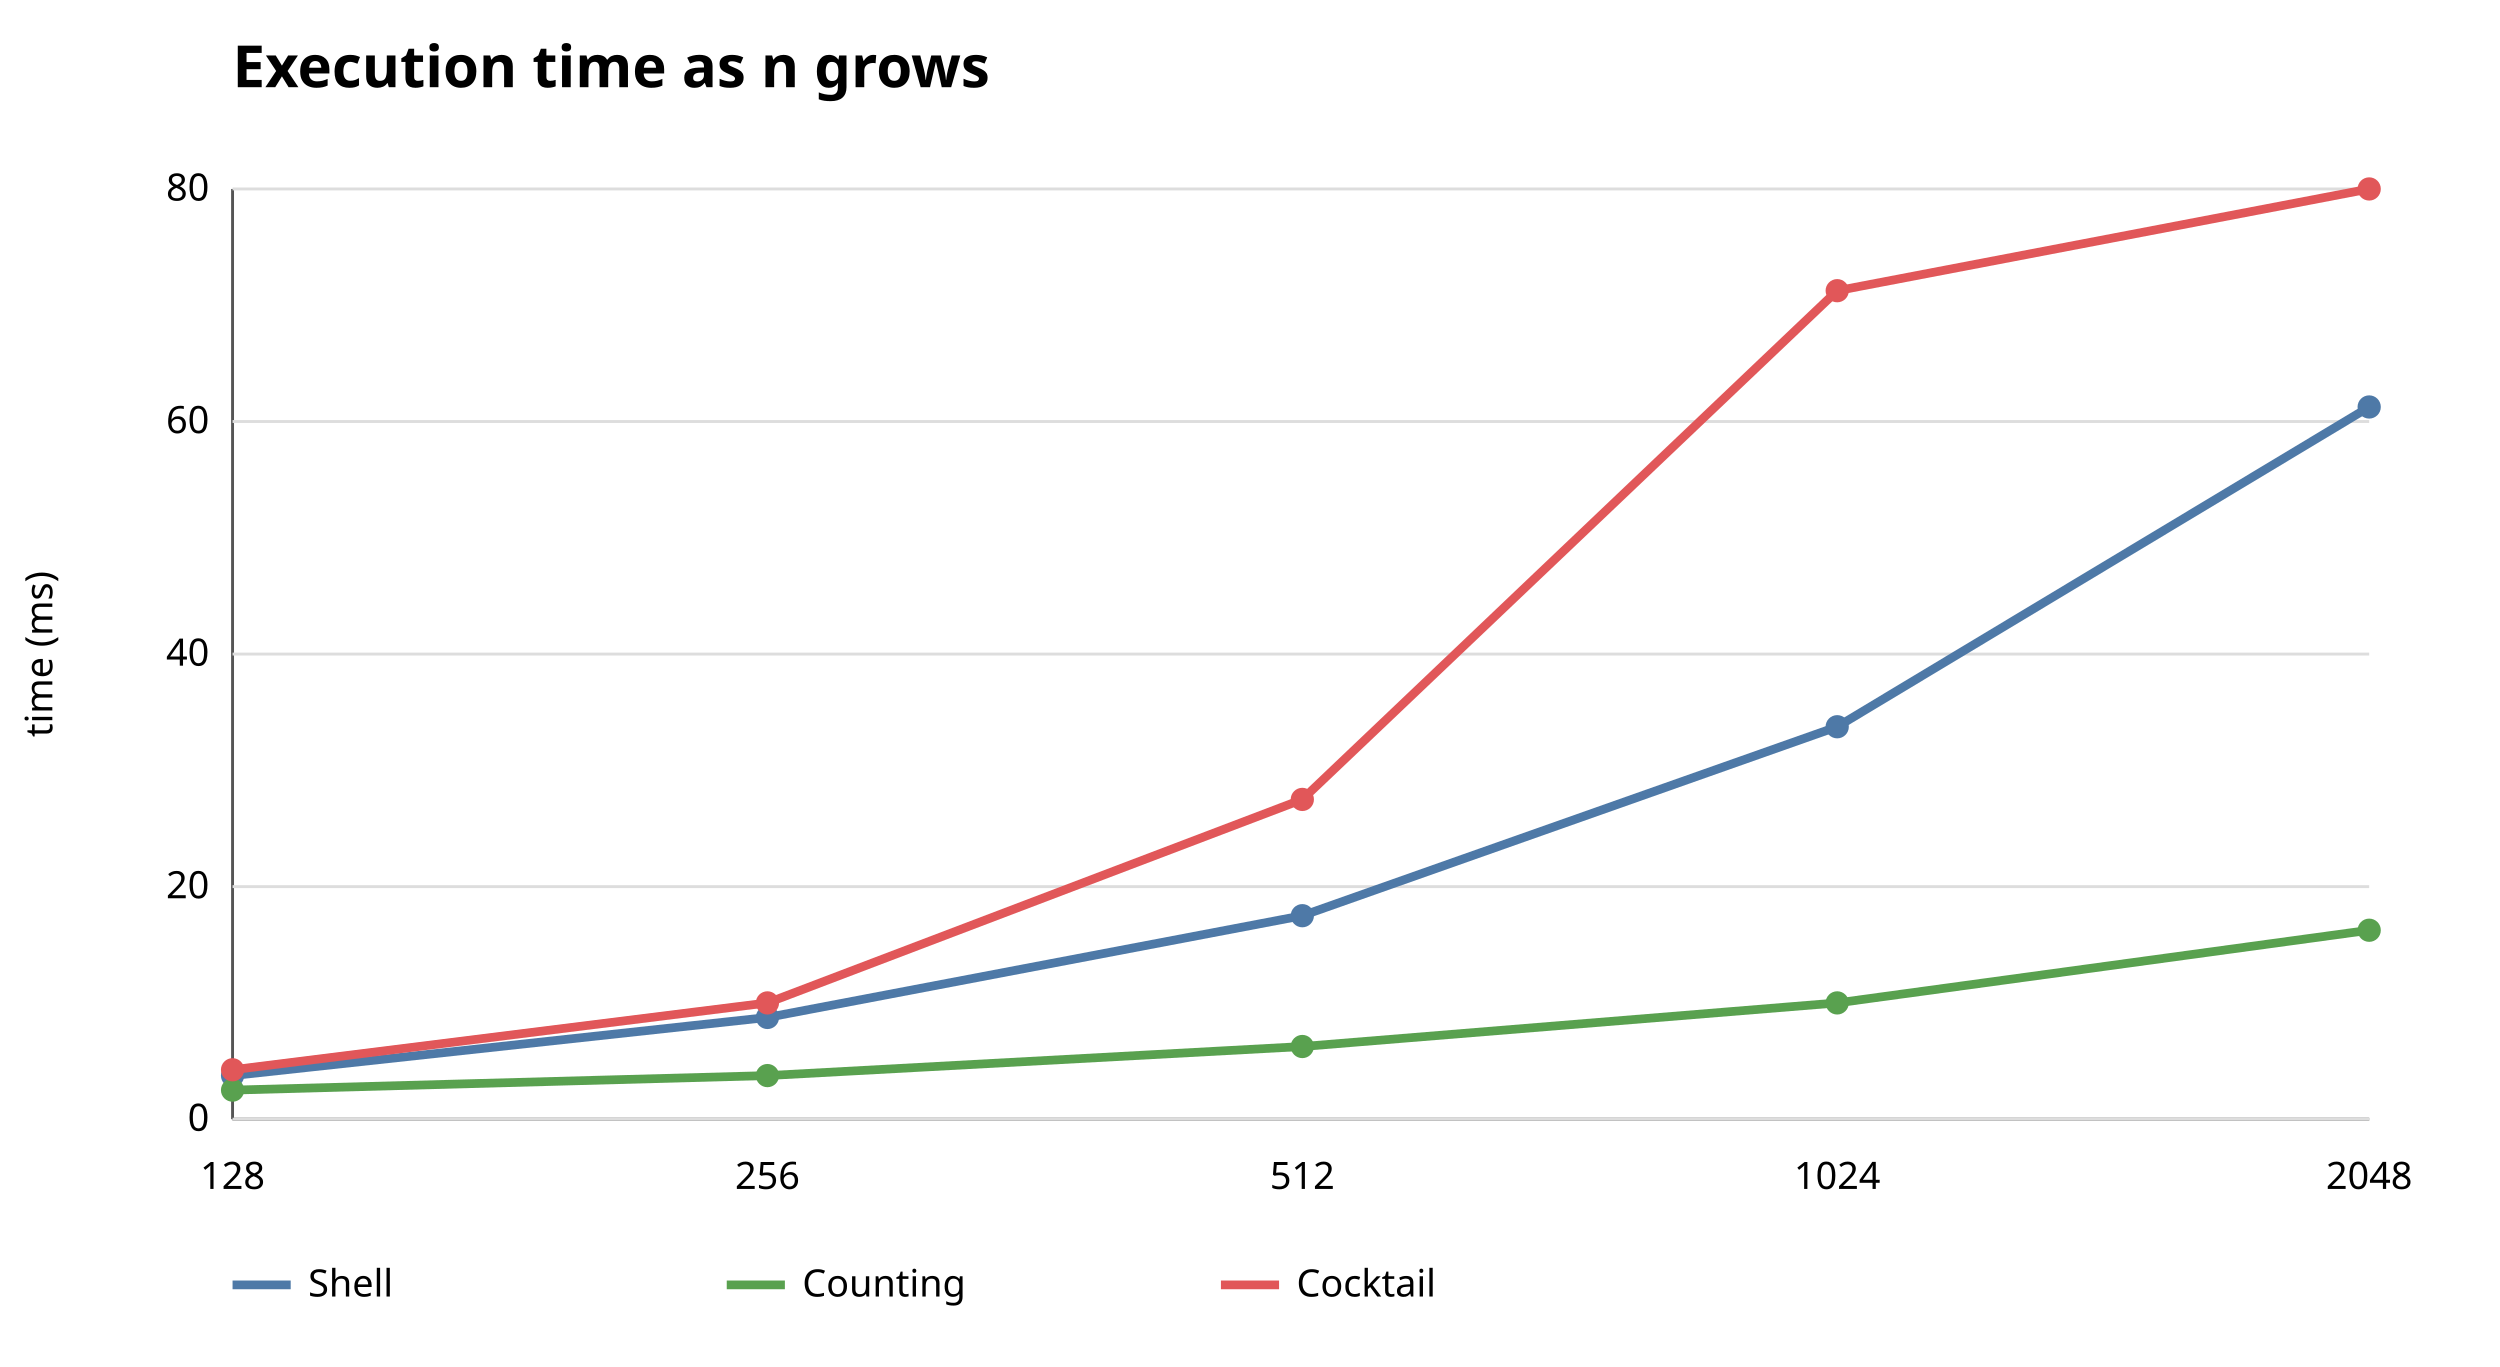
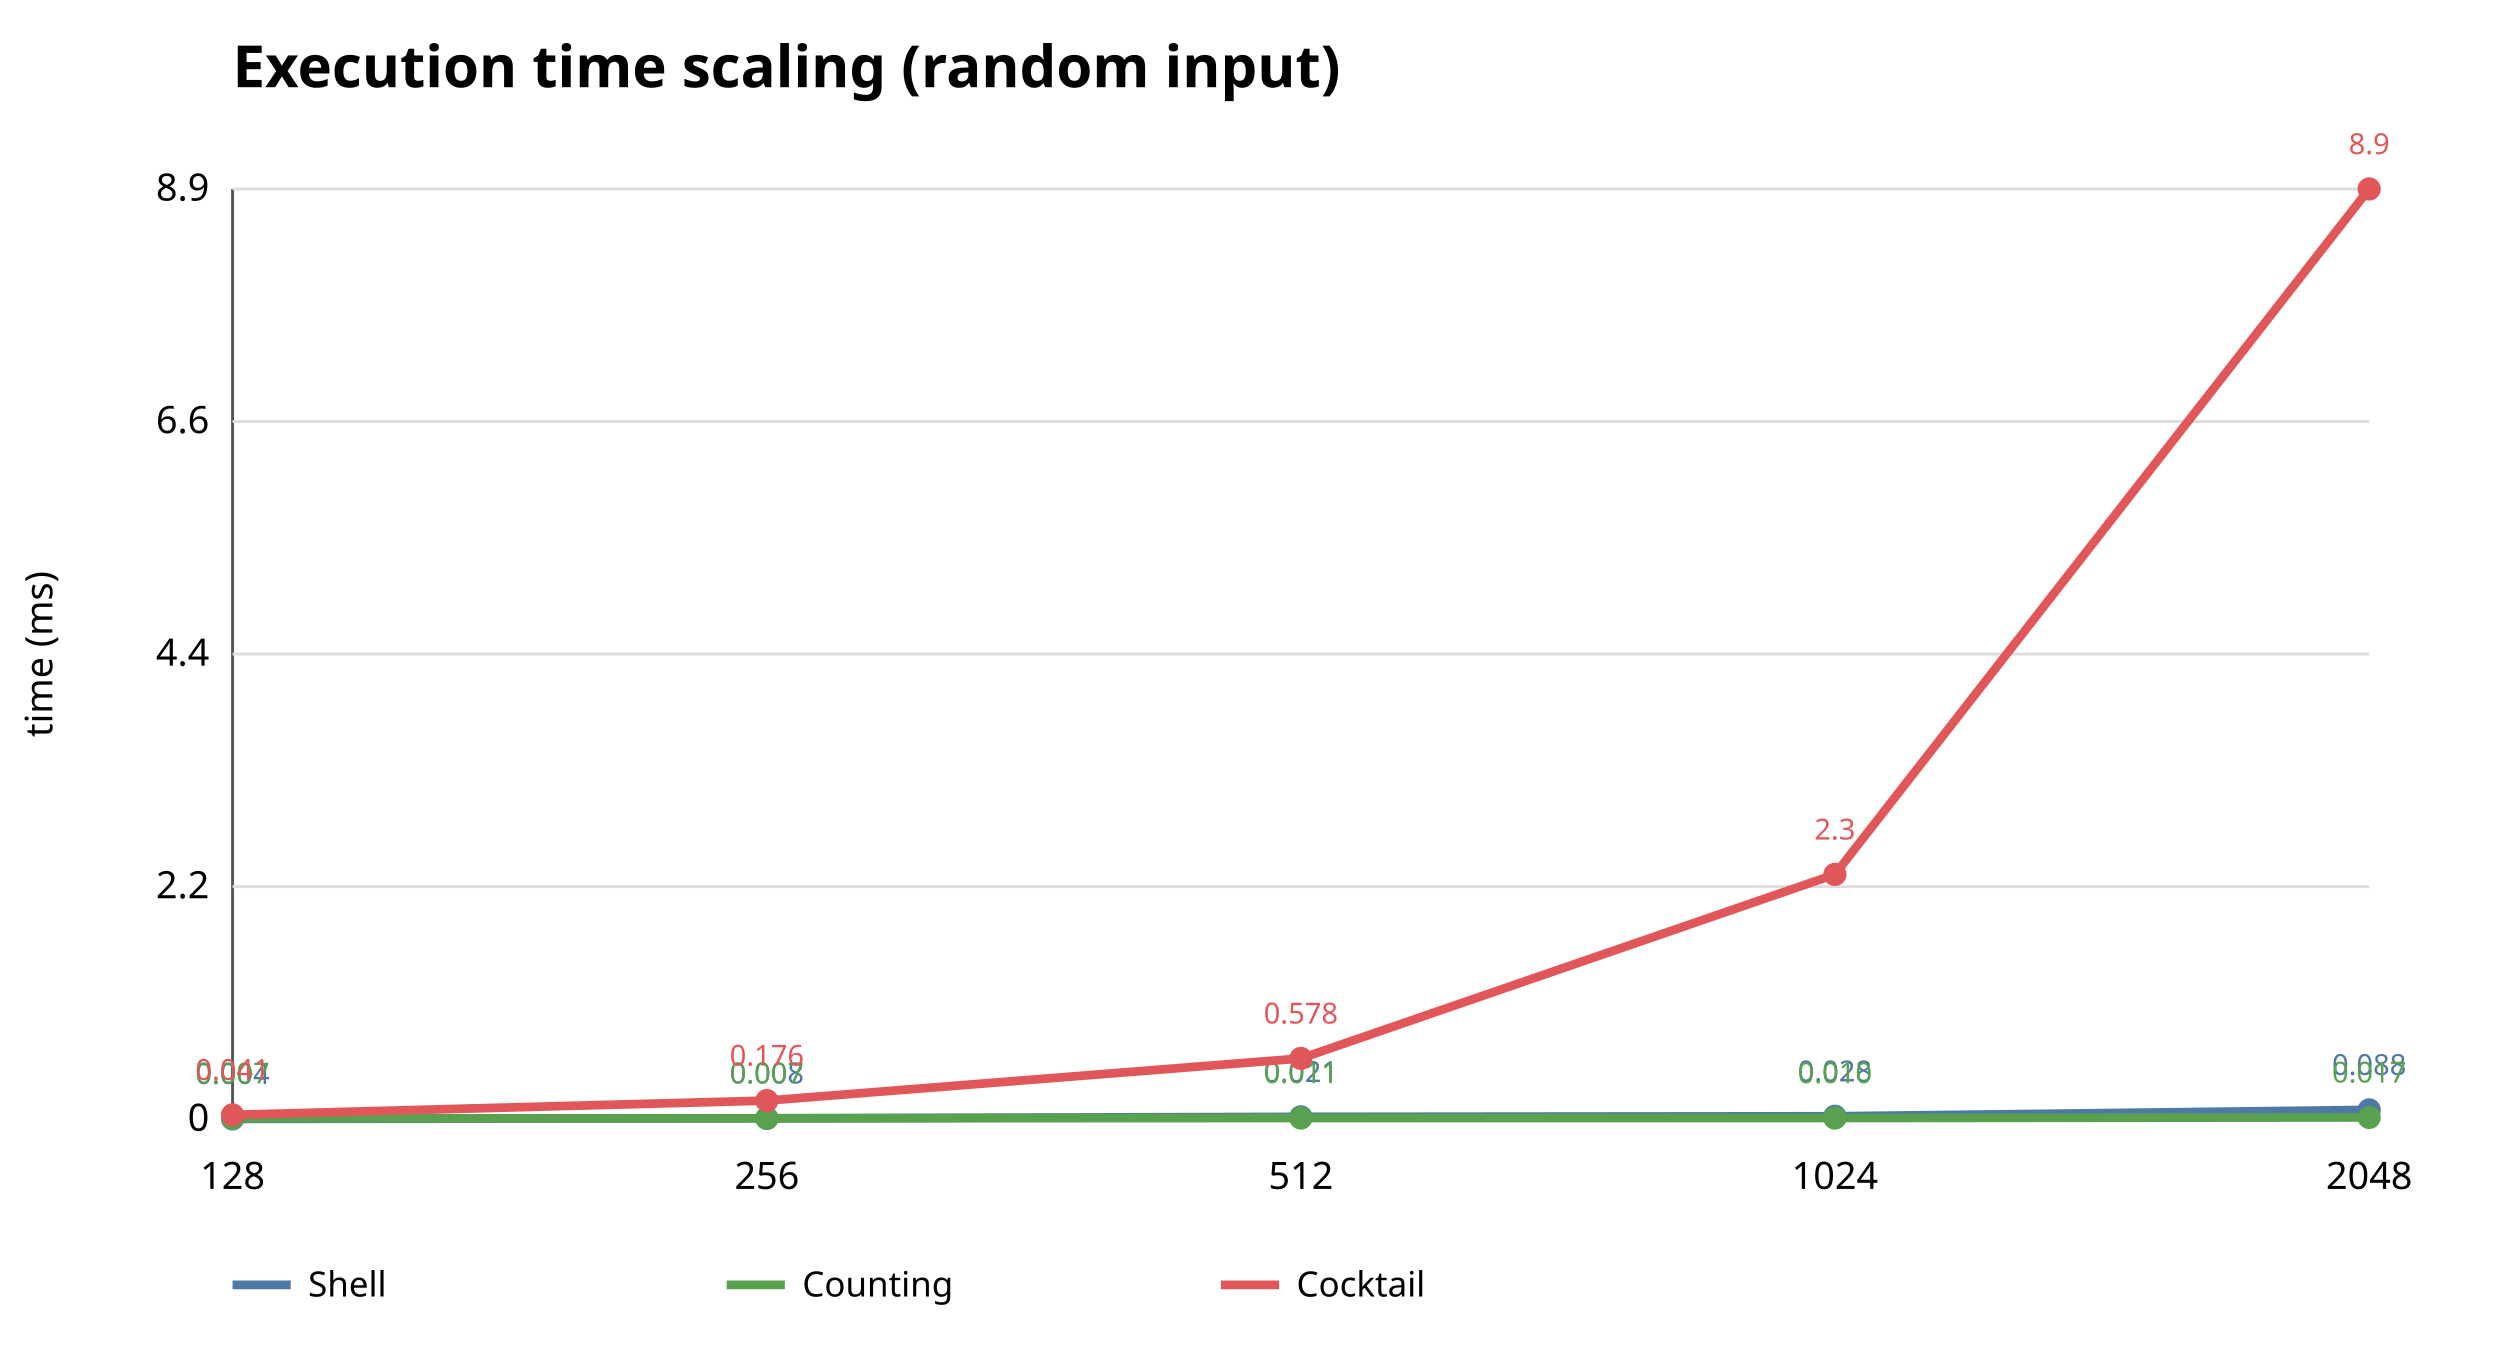
<svg xmlns="http://www.w3.org/2000/svg" viewBox="0 0 860 470">
-   <style>text{font:13px sans-serif}.title{font-size:20px;font-weight:bold}.axis{stroke:#555}.grid{stroke:#ddd}.legend{font-size:12px}</style>
-   <text class="title" x="80" y="30">Execution time as n grows</text>
-   <text transform="translate(18 225) rotate(-90)" text-anchor="middle">time (ms)</text>
+   <style>text{font:13px sans-serif}.title{font-size:20px;font-weight:bold}.axis{stroke:#555}.grid{stroke:#ddd}.legend{font-size:12px}.point-label{font-size:10px}</style>
+   <text class="title" x="80" y="30">Execution time scaling (random input)</text>
+   <text transform="translate(18 225.0) rotate(-90)" text-anchor="middle">time (ms)</text>
  <line class="axis" x1="80" y1="65" x2="80" y2="385" />
  <line class="axis" x1="80" y1="385" x2="815" y2="385" />
-   <g fill="none" class="grid">
-     <line x1="80" y1="385" x2="815" y2="385" />
-     <line x1="80" y1="305" x2="815" y2="305" />
-     <line x1="80" y1="225" x2="815" y2="225" />
-     <line x1="80" y1="145" x2="815" y2="145" />
-     <line x1="80" y1="65" x2="815" y2="65" />
-   </g>
-   <g text-anchor="end">
-     <text x="72" y="389">0</text>
-     <text x="72" y="309">20</text>
-     <text x="72" y="229">40</text>
-     <text x="72" y="149">60</text>
-     <text x="72" y="69">80</text>
-   </g>
-   <g text-anchor="middle">
-     <text x="80" y="409">128</text>
-     <text x="264" y="409">256</text>
-     <text x="448" y="409">512</text>
-     <text x="632" y="409">1024</text>
-     <text x="815" y="409">2048</text>
-   </g>
-   <polyline fill="none" stroke="#4e79a7" stroke-width="3" points="80,370 264,350 448,315 632,250 815,140" />
-   <g fill="#4e79a7">
-     <circle cx="80" cy="370" r="4" />
-     <circle cx="264" cy="350" r="4" />
-     <circle cx="448" cy="315" r="4" />
-     <circle cx="632" cy="250" r="4" />
-     <circle cx="815" cy="140" r="4" />
-   </g>
-   <polyline fill="none" stroke="#59a14f" stroke-width="3" points="80,375 264,370 448,360 632,345 815,320" />
-   <g fill="#59a14f">
-     <circle cx="80" cy="375" r="4" />
-     <circle cx="264" cy="370" r="4" />
-     <circle cx="448" cy="360" r="4" />
-     <circle cx="632" cy="345" r="4" />
-     <circle cx="815" cy="320" r="4" />
-   </g>
-   <polyline fill="none" stroke="#e15759" stroke-width="3" points="80,368 264,345 448,275 632,100 815,65" />
-   <g fill="#e15759">
-     <circle cx="80" cy="368" r="4" />
-     <circle cx="264" cy="345" r="4" />
-     <circle cx="448" cy="275" r="4" />
-     <circle cx="632" cy="100" r="4" />
-     <circle cx="815" cy="65" r="4" />
-   </g>
-   <g class="legend">
-     <line x1="80" y1="442" x2="100" y2="442" stroke="#4e79a7" stroke-width="3" />
-     <text x="106" y="446">Shell</text>
-     <line x1="250" y1="442" x2="270" y2="442" stroke="#59a14f" stroke-width="3" />
-     <text x="276" y="446">Counting</text>
-     <line x1="420" y1="442" x2="440" y2="442" stroke="#e15759" stroke-width="3" />
-     <text x="446" y="446">Cocktail</text>
-   </g>
+   <line class="grid" x1="80" y1="385.0" x2="815" y2="385.0" />
+   <text x="72" y="389.0" text-anchor="end">0</text>
+   <line class="grid" x1="80" y1="305.0" x2="815" y2="305.0" />
+   <text x="72" y="309.0" text-anchor="end">2.2</text>
+   <line class="grid" x1="80" y1="225.0" x2="815" y2="225.0" />
+   <text x="72" y="229.0" text-anchor="end">4.4</text>
+   <line class="grid" x1="80" y1="145.0" x2="815" y2="145.0" />
+   <text x="72" y="149.0" text-anchor="end">6.6</text>
+   <line class="grid" x1="80" y1="65.0" x2="815" y2="65.0" />
+   <text x="72" y="69.0" text-anchor="end">8.9</text>
+   <text x="80.0" y="409" text-anchor="middle">128</text>
+   <text x="263.8" y="409" text-anchor="middle">256</text>
+   <text x="447.5" y="409" text-anchor="middle">512</text>
+   <text x="631.2" y="409" text-anchor="middle">1024</text>
+   <text x="815.0" y="409" text-anchor="middle">2048</text>
+   <polyline fill="none" stroke="#4e79a7" stroke-width="3" points="80.0,384.9 263.8,384.7 447.5,384.2 631.2,384.0 815.0,381.8" />
+   <circle cx="80.0" cy="384.9" r="4" fill="#4e79a7" />
+   <text class="point-label" x="80.0" y="372.9" text-anchor="middle" fill="#4e79a7">0.004</text>
+   <circle cx="263.8" cy="384.7" r="4" fill="#4e79a7" />
+   <text class="point-label" x="263.8" y="372.7" text-anchor="middle" fill="#4e79a7">0.008</text>
+   <circle cx="447.5" cy="384.2" r="4" fill="#4e79a7" />
+   <text class="point-label" x="447.5" y="372.2" text-anchor="middle" fill="#4e79a7">0.021</text>
+   <circle cx="631.2" cy="384.0" r="4" fill="#4e79a7" />
+   <text class="point-label" x="631.2" y="372.0" text-anchor="middle" fill="#4e79a7">0.028</text>
+   <circle cx="815.0" cy="381.8" r="4" fill="#4e79a7" />
+   <text class="point-label" x="815.0" y="369.8" text-anchor="middle" fill="#4e79a7">0.088</text>
+   <polyline fill="none" stroke="#59a14f" stroke-width="3" points="80.0,384.7 263.8,384.7 447.5,384.6 631.2,384.6 815.0,384.4" />
+   <circle cx="80.0" cy="384.7" r="4" fill="#59a14f" />
+   <text class="point-label" x="80.0" y="372.7" text-anchor="middle" fill="#59a14f">0.007</text>
+   <circle cx="263.8" cy="384.7" r="4" fill="#59a14f" />
+   <text class="point-label" x="263.8" y="372.7" text-anchor="middle" fill="#59a14f">0.007</text>
+   <circle cx="447.5" cy="384.6" r="4" fill="#59a14f" />
+   <text class="point-label" x="447.5" y="372.6" text-anchor="middle" fill="#59a14f">0.011</text>
+   <circle cx="631.2" cy="384.6" r="4" fill="#59a14f" />
+   <text class="point-label" x="631.2" y="372.6" text-anchor="middle" fill="#59a14f">0.010</text>
+   <circle cx="815.0" cy="384.4" r="4" fill="#59a14f" />
+   <text class="point-label" x="815.0" y="372.4" text-anchor="middle" fill="#59a14f">0.017</text>
+   <polyline fill="none" stroke="#e15759" stroke-width="3" points="80.0,383.5 263.8,378.6 447.5,364.1 631.2,300.8 815.0,65.0" />
+   <circle cx="80.0" cy="383.5" r="4" fill="#e15759" />
+   <text class="point-label" x="80.0" y="371.5" text-anchor="middle" fill="#e15759">0.041</text>
+   <circle cx="263.8" cy="378.6" r="4" fill="#e15759" />
+   <text class="point-label" x="263.8" y="366.6" text-anchor="middle" fill="#e15759">0.176</text>
+   <circle cx="447.5" cy="364.1" r="4" fill="#e15759" />
+   <text class="point-label" x="447.5" y="352.1" text-anchor="middle" fill="#e15759">0.578</text>
+   <circle cx="631.2" cy="300.8" r="4" fill="#e15759" />
+   <text class="point-label" x="631.2" y="288.8" text-anchor="middle" fill="#e15759">2.3</text>
+   <circle cx="815.0" cy="65.0" r="4" fill="#e15759" />
+   <text class="point-label" x="815.0" y="53.0" text-anchor="middle" fill="#e15759">8.9</text>
+   <line x1="80" y1="442" x2="100" y2="442" stroke="#4e79a7" stroke-width="3" />
+   <text class="legend" x="106" y="446">Shell</text>
+   <line x1="250" y1="442" x2="270" y2="442" stroke="#59a14f" stroke-width="3" />
+   <text class="legend" x="276" y="446">Counting</text>
+   <line x1="420" y1="442" x2="440" y2="442" stroke="#e15759" stroke-width="3" />
+   <text class="legend" x="446" y="446">Cocktail</text>
</svg>
